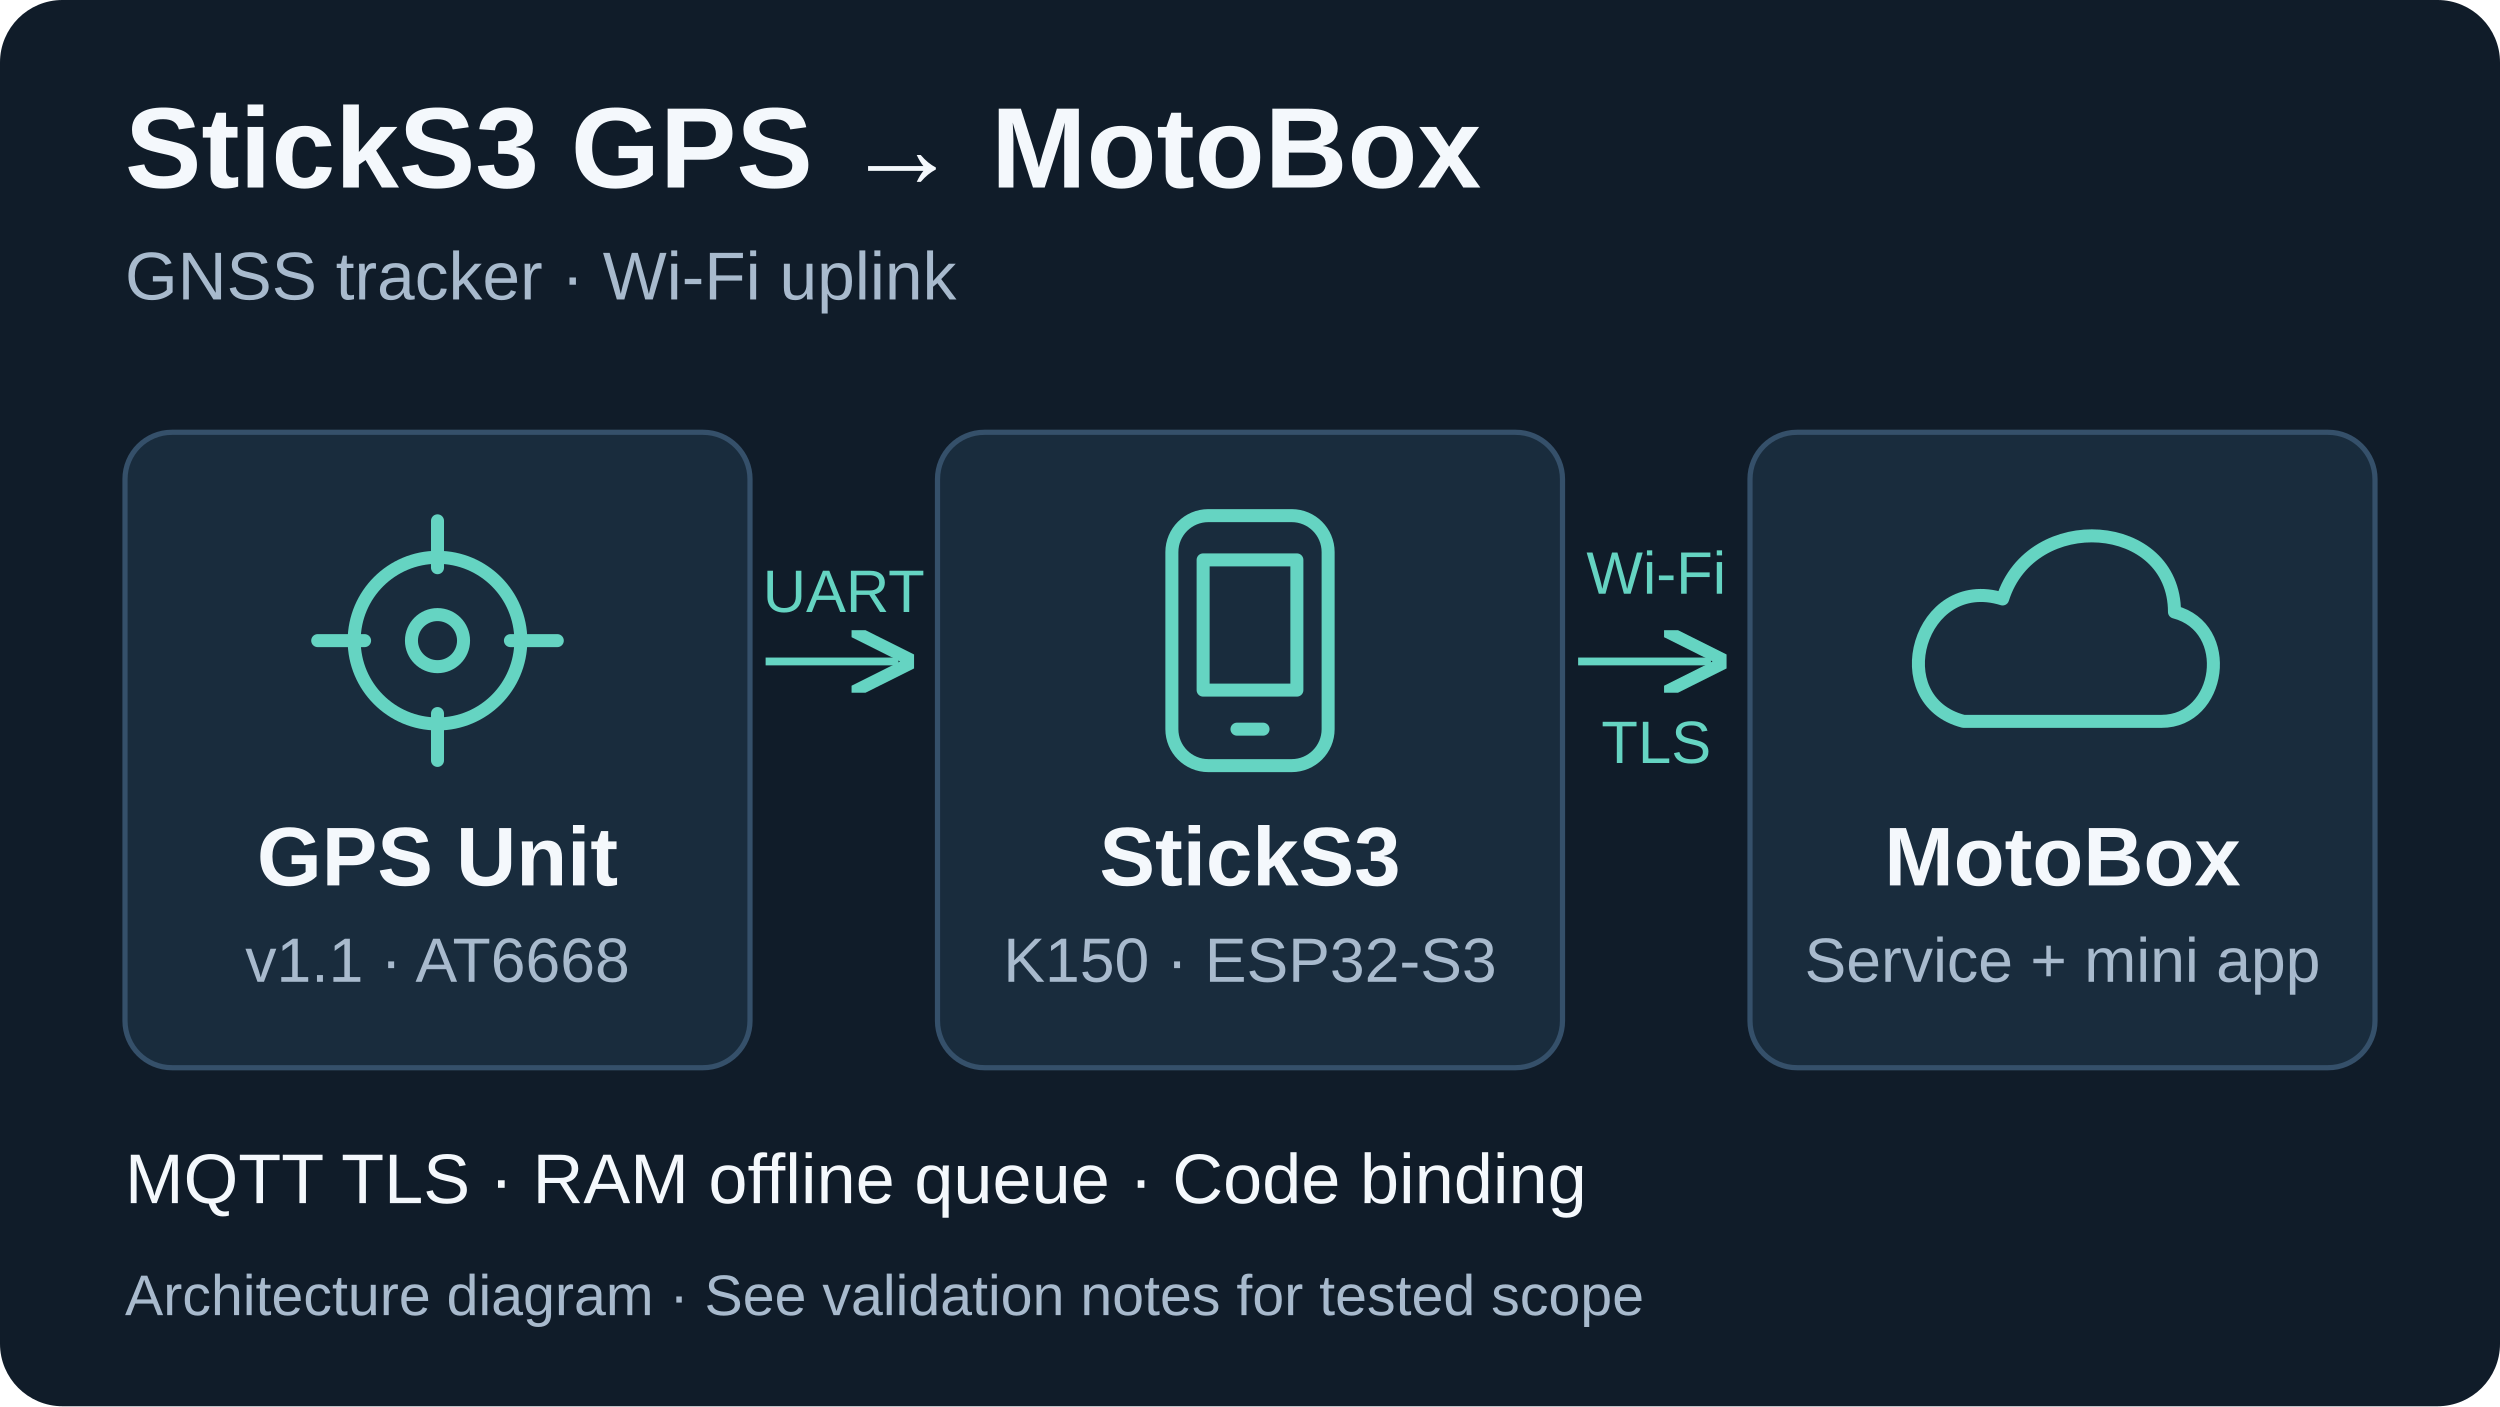
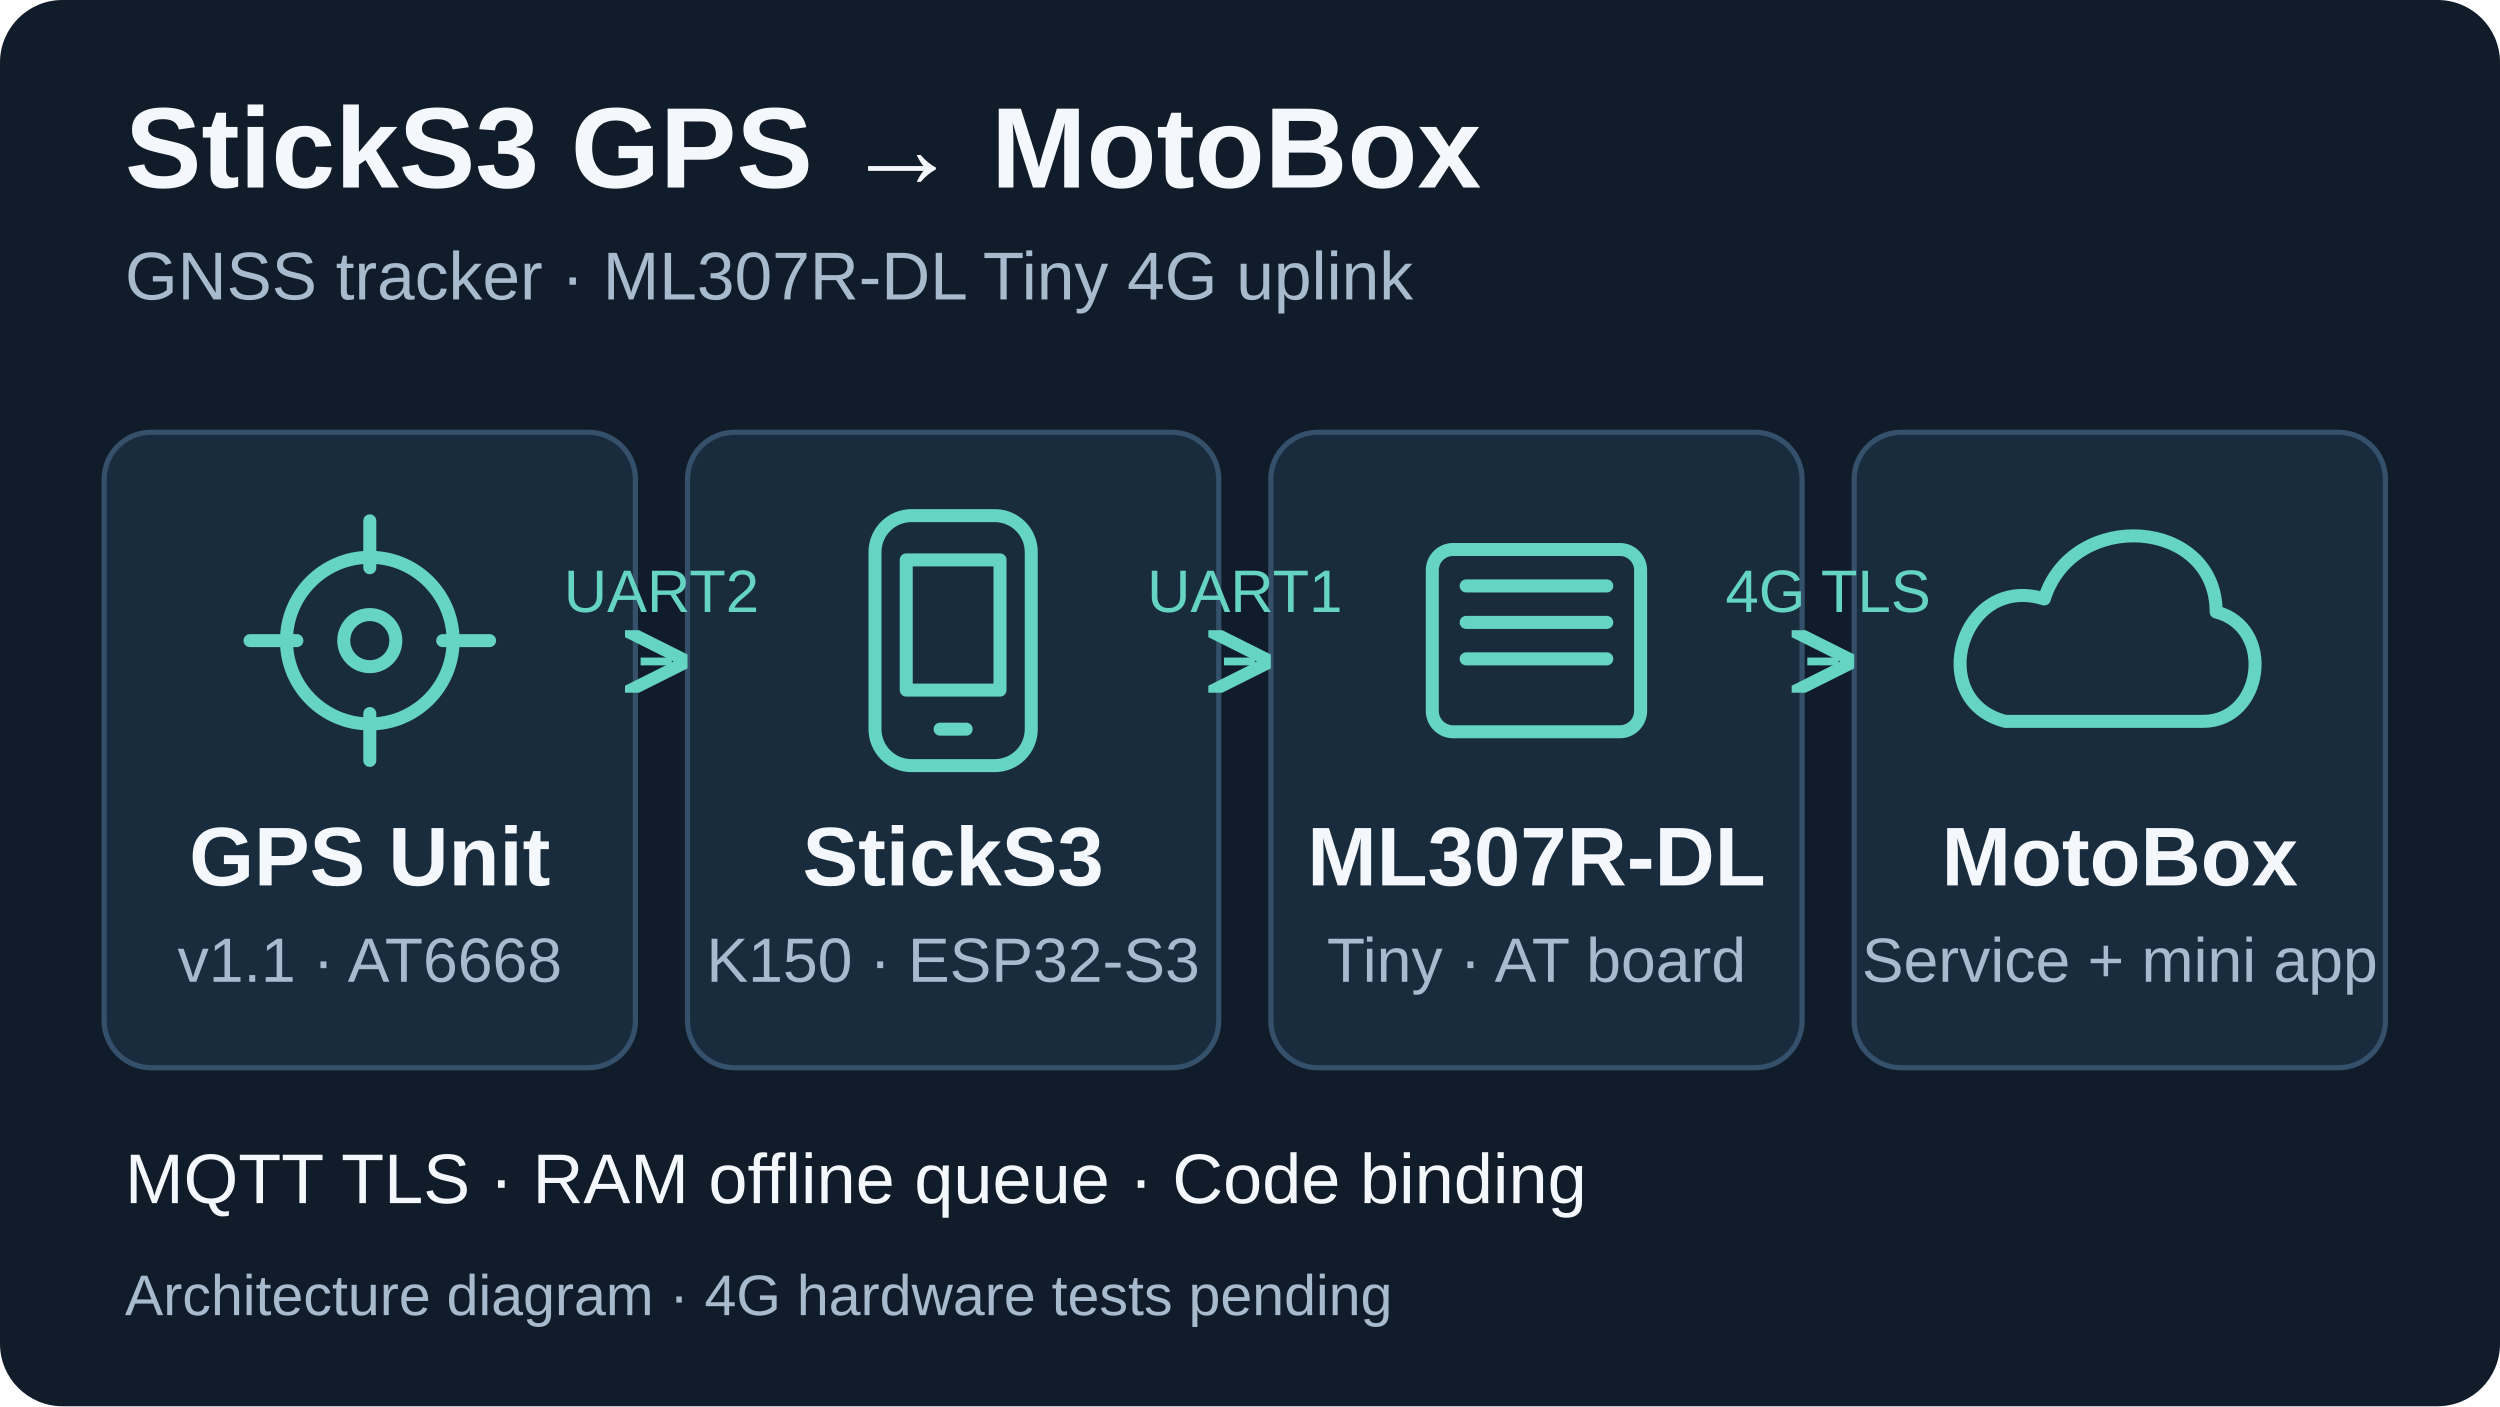
<svg xmlns="http://www.w3.org/2000/svg" width="960" height="540" viewBox="0 0 960 540" role="img" aria-labelledby="title desc">
  <defs>
    <marker id="arrow" markerWidth="8" markerHeight="8" refX="6" refY="4" orient="auto-start-reverse">
      <path d="M0 0 L8 4 L0 8" fill="none" stroke="#65d4c2" stroke-width="1.6" />
    </marker>
  </defs>
  <rect width="960" height="540" rx="24" fill="#101c29" />
  <g font-family="Arial, Helvetica, sans-serif">
    <text x="48" y="72" fill="#f4f8fc" font-size="44" font-weight="700">StickS3 GPS → MotoBox</text>
-     <text x="48" y="115" fill="#a8bacd" font-size="26">GNSS tracker · Wi-Fi uplink</text>
+     <text x="48" y="115" fill="#a8bacd" font-size="26">GNSS tracker · ML307R-DL Tiny 4G uplink</text>
    <g fill="#192c3d" stroke="#35506a" stroke-width="2">
-       <rect x="48" y="166" width="240" height="244" rx="18" />
-       <rect x="360" y="166" width="240" height="244" rx="18" />
-       <rect x="672" y="166" width="240" height="244" rx="18" />
+       <rect x="40" y="166" width="204" height="244" rx="18" />
+       <rect x="264" y="166" width="204" height="244" rx="18" />
+       <rect x="488" y="166" width="204" height="244" rx="18" />
+       <rect x="712" y="166" width="204" height="244" rx="18" />
    </g>
    <g fill="none" stroke="#65d4c2" stroke-width="5" stroke-linecap="round" stroke-linejoin="round">
-       <circle cx="168" cy="246" r="32" />
-       <circle cx="168" cy="246" r="10" />
-       <path d="M168 200 V218 M168 274 V292 M122 246 H140 M196 246 H214" />
-       <rect x="450" y="198" width="60" height="96" rx="14" />
-       <path d="M462 215 H498 V265 H462 Z M475 280 H485" />
-       <path d="M754 277 H830 C853 277 858 241 835 235 C835 199 780 195 769 230 C737 220 723 269 754 277 Z" />
+       <circle cx="142" cy="246" r="32" />
+       <circle cx="142" cy="246" r="10" />
+       <path d="M142 200 V218 M142 274 V292 M96 246 H114 M170 246 H188" />
+       <rect x="336" y="198" width="60" height="96" rx="14" />
+       <path d="M348 215 H384 V265 H348 Z M361 280 H371" />
+       <rect x="550" y="211" width="80" height="70" rx="8" />
+       <path d="M563 225 H617 M563 239 H617 M563 253 H617" />
+       <path d="M770 277 H846 C869 277 874 241 851 235 C851 199 796 195 785 230 C753 220 739 269 770 277 Z" />
    </g>
    <g text-anchor="middle">
      <g fill="#f4f8fc" font-size="32" font-weight="700">
-         <text x="168" y="340">GPS Unit</text>
-         <text x="480" y="340">StickS3</text>
-         <text x="792" y="340">MotoBox</text>
+         <text x="142" y="340">GPS Unit</text>
+         <text x="366" y="340">StickS3</text>
+         <text x="590" y="340">ML307R-DL</text>
+         <text x="814" y="340">MotoBox</text>
      </g>
      <g fill="#a8bacd" font-size="24">
-         <text x="168" y="377">v1.1 · AT6668</text>
-         <text x="480" y="377">K150 · ESP32-S3</text>
-         <text x="792" y="377">Service + mini app</text>
+         <text x="142" y="377">v1.1 · AT6668</text>
+         <text x="366" y="377">K150 · ESP32-S3</text>
+         <text x="590" y="377">Tiny · AT board</text>
+         <text x="814" y="377">Service + mini app</text>
      </g>
      <g fill="#65d4c2" font-size="23">
-         <text x="324" y="235">UART</text>
-         <text x="636" y="228">Wi-Fi</text>
-         <text x="636" y="293">TLS</text>
+         <text x="254" y="235">UART2</text>
+         <text x="478" y="235">UART1</text>
+         <text x="702" y="235">4G TLS</text>
      </g>
    </g>
    <g fill="none" stroke="#65d4c2" stroke-width="3" marker-end="url(#arrow)">
-       <path d="M294 254 H345" />
-       <path d="M606 254 H657" />
+       <path d="M246 254 H258" />
+       <path d="M470 254 H482" />
+       <path d="M694 254 H706" />
    </g>
    <text x="48" y="462" fill="#f4f8fc" font-size="27">MQTT TLS · RAM offline queue · Code binding</text>
-     <text x="48" y="505" fill="#a8bacd" font-size="22">Architecture diagram · See validation notes for tested scope</text>
+     <text x="48" y="505" fill="#a8bacd" font-size="22">Architecture diagram · 4G hardware tests pending</text>
  </g>
</svg>
